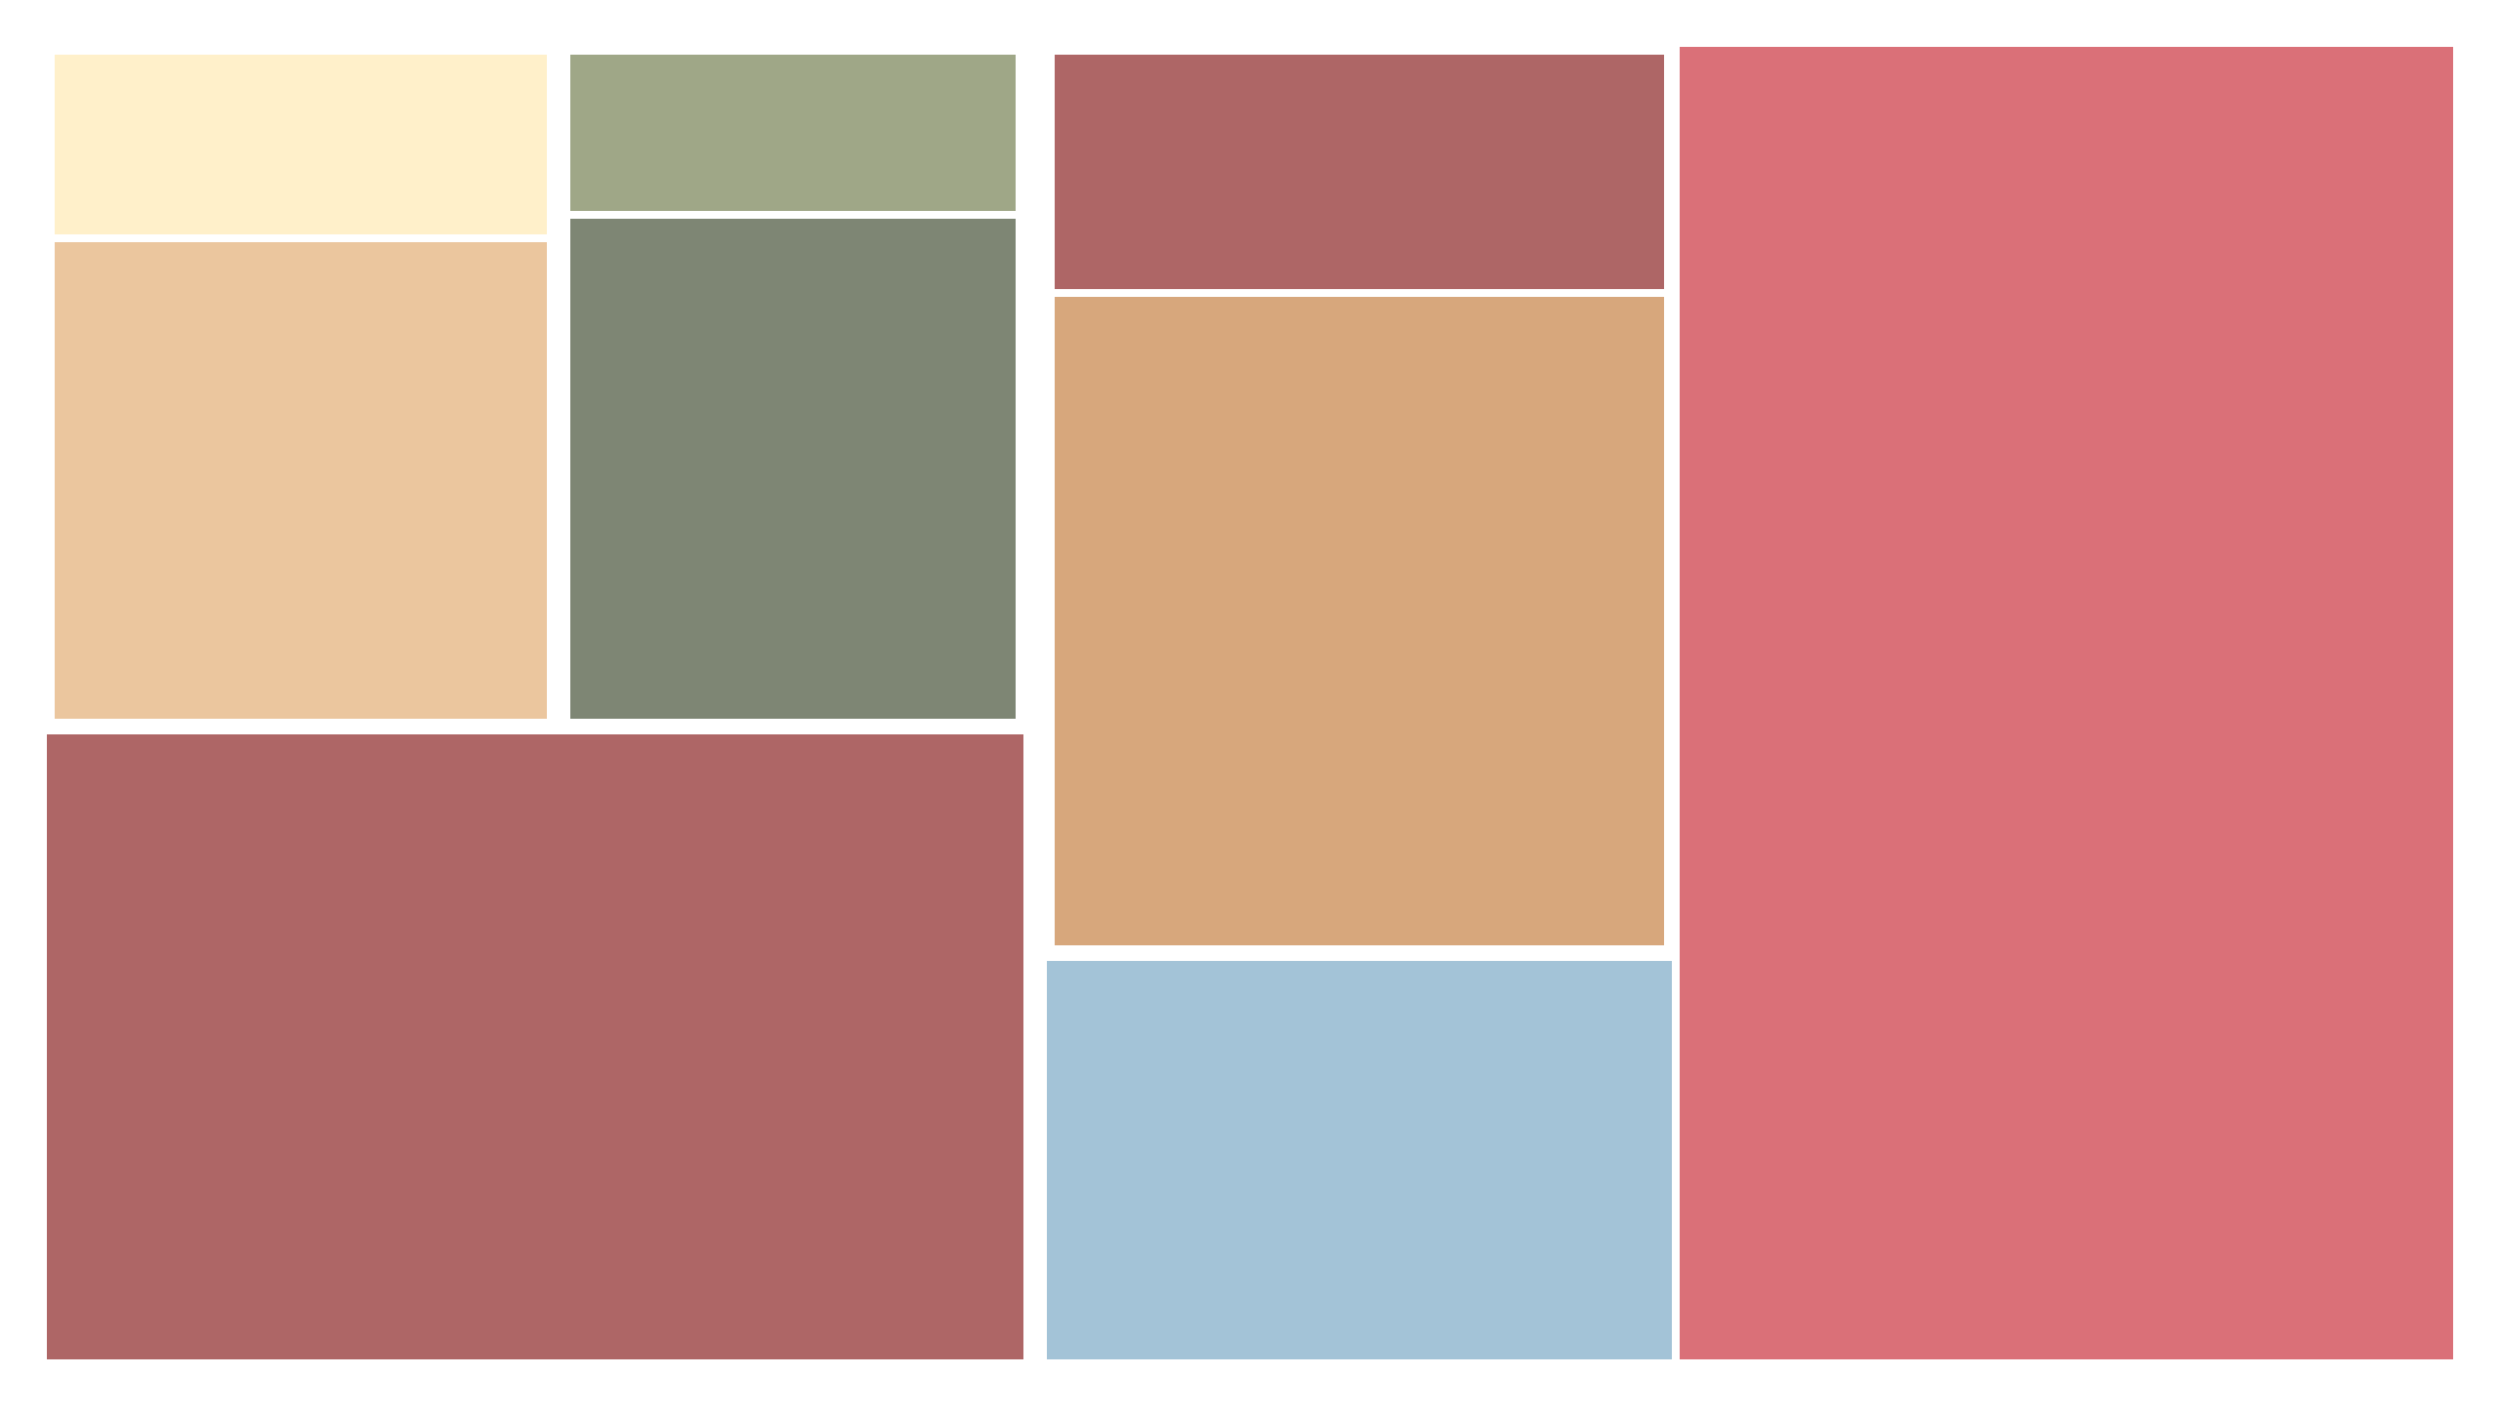
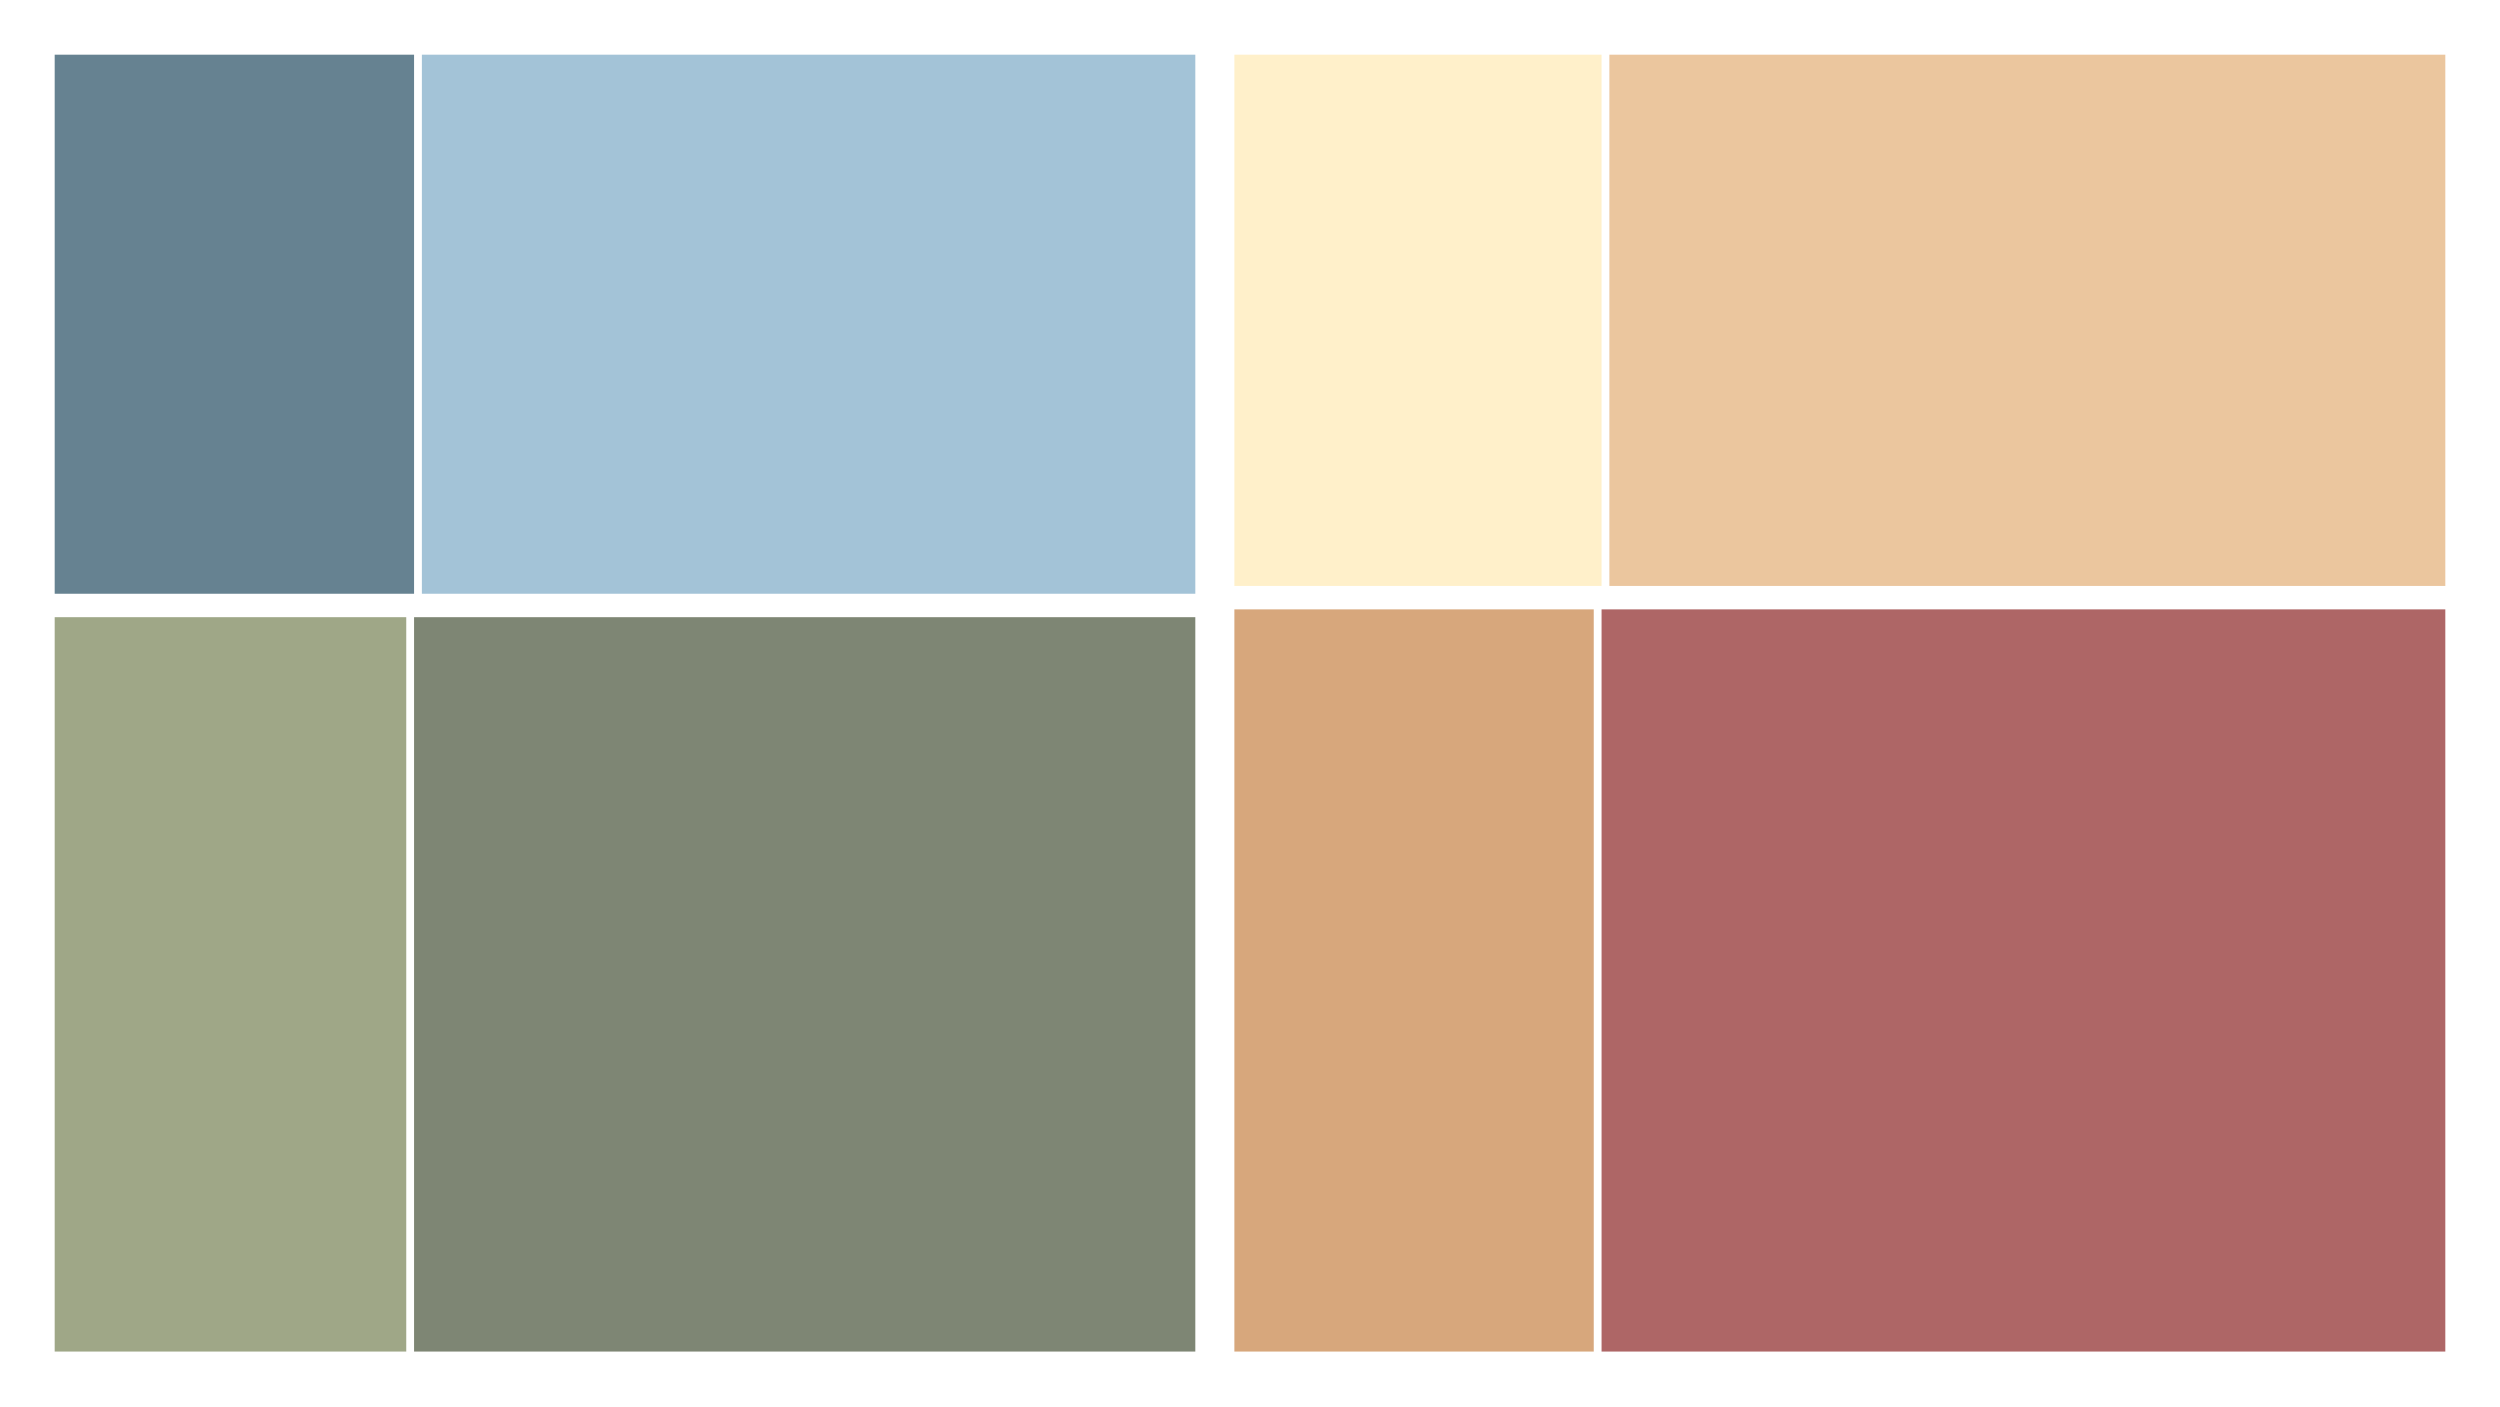
<svg xmlns="http://www.w3.org/2000/svg" width="320" height="180" viewBox="0 0 320 180">
  <svg width="320" height="180" viewBox="0 0 320 180" preserveAspectRatio="xMidYMid meet">
    <g data-chart-id="default-preview-Treemap" data-chart-type="treemap" data-tile="binary" data-tree-direction="right" data-palette="global" data-renderer="observable-treemap@3">
-       <g transform="translate(7 7)" data-chart-id="default-preview-Treemap" data-mark-role="node" data-mark-group-id="mark-group:default-preview-Treemap:node" data-node-key="north_b_1" data-row-key="north_b_1|2025-01">
-         <rect width="63" height="23" fill="#ffe6a7" fill-opacity="0.6" />
+       <g transform="translate(7 7)" data-chart-id="default-preview-Treemap" data-mark-role="node" data-mark-group-id="mark-group:default-preview-Treemap:node" data-node-key="north_a_1" data-row-key="north_a_1|2025-01">
+         <rect width="46" height="69" fill="#003049" fill-opacity="0.6" />
        <clipPath id="treemap-default-preview-Treemap-0">
-           <rect width="63" height="23" />
+           <rect width="46" height="69" />
        </clipPath>
      </g>
-       <g transform="translate(7 31)" data-chart-id="default-preview-Treemap" data-mark-role="node" data-mark-group-id="mark-group:default-preview-Treemap:node" data-node-key="north_b_2" data-row-key="north_b_2|2025-01">
-         <rect width="63" height="61" fill="#dda15e" fill-opacity="0.6" />
+       <g transform="translate(54 7)" data-chart-id="default-preview-Treemap" data-mark-role="node" data-mark-group-id="mark-group:default-preview-Treemap:node" data-node-key="north_a_2" data-row-key="north_a_2|2025-01">
+         <rect width="99" height="69" fill="#669bbc" fill-opacity="0.6" />
        <clipPath id="treemap-default-preview-Treemap-1">
-           <rect width="63" height="61" />
+           <rect width="99" height="69" />
        </clipPath>
      </g>
-       <g transform="translate(73 7)" data-chart-id="default-preview-Treemap" data-mark-role="node" data-mark-group-id="mark-group:default-preview-Treemap:node" data-node-key="north_a_1" data-row-key="north_a_1|2025-01">
-         <rect width="57" height="20" fill="#606c38" fill-opacity="0.6" />
+       <g transform="translate(7 79)" data-chart-id="default-preview-Treemap" data-mark-role="node" data-mark-group-id="mark-group:default-preview-Treemap:node" data-node-key="north_b_1" data-row-key="north_b_1|2025-01">
+         <rect width="45" height="94" fill="#606c38" fill-opacity="0.6" />
        <clipPath id="treemap-default-preview-Treemap-2">
-           <rect width="57" height="20" />
+           <rect width="45" height="94" />
        </clipPath>
      </g>
-       <g transform="translate(73 28)" data-chart-id="default-preview-Treemap" data-mark-role="node" data-mark-group-id="mark-group:default-preview-Treemap:node" data-node-key="north_a_2" data-row-key="north_a_2|2025-01">
-         <rect width="57" height="64" fill="#283618" fill-opacity="0.6" />
+       <g transform="translate(53 79)" data-chart-id="default-preview-Treemap" data-mark-role="node" data-mark-group-id="mark-group:default-preview-Treemap:node" data-node-key="north_b_2" data-row-key="north_b_2|2025-01">
+         <rect width="100" height="94" fill="#283618" fill-opacity="0.6" />
        <clipPath id="treemap-default-preview-Treemap-3">
-           <rect width="57" height="64" />
+           <rect width="100" height="94" />
        </clipPath>
      </g>
-       <g transform="translate(6 94)" data-chart-id="default-preview-Treemap" data-mark-role="node" data-mark-group-id="mark-group:default-preview-Treemap:node" data-node-key="north_c" data-row-key="north_c|2025-01">
-         <rect width="125" height="80" fill="#780000" fill-opacity="0.6" />
+       <g transform="translate(158 7)" data-chart-id="default-preview-Treemap" data-mark-role="node" data-mark-group-id="mark-group:default-preview-Treemap:node" data-node-key="south_a_1" data-row-key="south_a_1|2025-01">
+         <rect width="47" height="68" fill="#ffe6a7" fill-opacity="0.6" />
        <clipPath id="treemap-default-preview-Treemap-4">
-           <rect width="125" height="80" />
+           <rect width="47" height="68" />
        </clipPath>
      </g>
-       <g transform="translate(135 7)" data-chart-id="default-preview-Treemap" data-mark-role="node" data-mark-group-id="mark-group:default-preview-Treemap:node" data-node-key="south_b_2" data-row-key="south_b_2|2025-01">
-         <rect width="78" height="30" fill="#780000" fill-opacity="0.6" />
+       <g transform="translate(206 7)" data-chart-id="default-preview-Treemap" data-mark-role="node" data-mark-group-id="mark-group:default-preview-Treemap:node" data-node-key="south_a_2" data-row-key="south_a_2|2025-01">
+         <rect width="107" height="68" fill="#dda15e" fill-opacity="0.6" />
        <clipPath id="treemap-default-preview-Treemap-5">
-           <rect width="78" height="30" />
+           <rect width="107" height="68" />
        </clipPath>
      </g>
-       <g transform="translate(135 38)" data-chart-id="default-preview-Treemap" data-mark-role="node" data-mark-group-id="mark-group:default-preview-Treemap:node" data-node-key="south_b_1" data-row-key="south_b_1|2025-01">
-         <rect width="78" height="83" fill="#bc6c25" fill-opacity="0.6" />
+       <g transform="translate(158 78)" data-chart-id="default-preview-Treemap" data-mark-role="node" data-mark-group-id="mark-group:default-preview-Treemap:node" data-node-key="south_b_1" data-row-key="south_b_1|2025-01">
+         <rect width="46" height="95" fill="#bc6c25" fill-opacity="0.6" />
        <clipPath id="treemap-default-preview-Treemap-6">
-           <rect width="78" height="83" />
+           <rect width="46" height="95" />
        </clipPath>
      </g>
-       <g transform="translate(134 123)" data-chart-id="default-preview-Treemap" data-mark-role="node" data-mark-group-id="mark-group:default-preview-Treemap:node" data-node-key="south_c" data-row-key="south_c|2025-01">
-         <rect width="80" height="51" fill="#669bbc" fill-opacity="0.6" />
+       <g transform="translate(205 78)" data-chart-id="default-preview-Treemap" data-mark-role="node" data-mark-group-id="mark-group:default-preview-Treemap:node" data-node-key="south_b_2" data-row-key="south_b_2|2025-01">
+         <rect width="108" height="95" fill="#780000" fill-opacity="0.6" />
        <clipPath id="treemap-default-preview-Treemap-7">
-           <rect width="80" height="51" />
-         </clipPath>
-       </g>
-       <g transform="translate(215 6)" data-chart-id="default-preview-Treemap" data-mark-role="node" data-mark-group-id="mark-group:default-preview-Treemap:node" data-node-key="south_a" data-row-key="south_a|2025-01">
-         <rect width="99" height="168" fill="#c1121f" fill-opacity="0.6" />
-         <clipPath id="treemap-default-preview-Treemap-8">
-           <rect width="99" height="168" />
+           <rect width="108" height="95" />
        </clipPath>
      </g>
    </g>
  </svg>
</svg>
